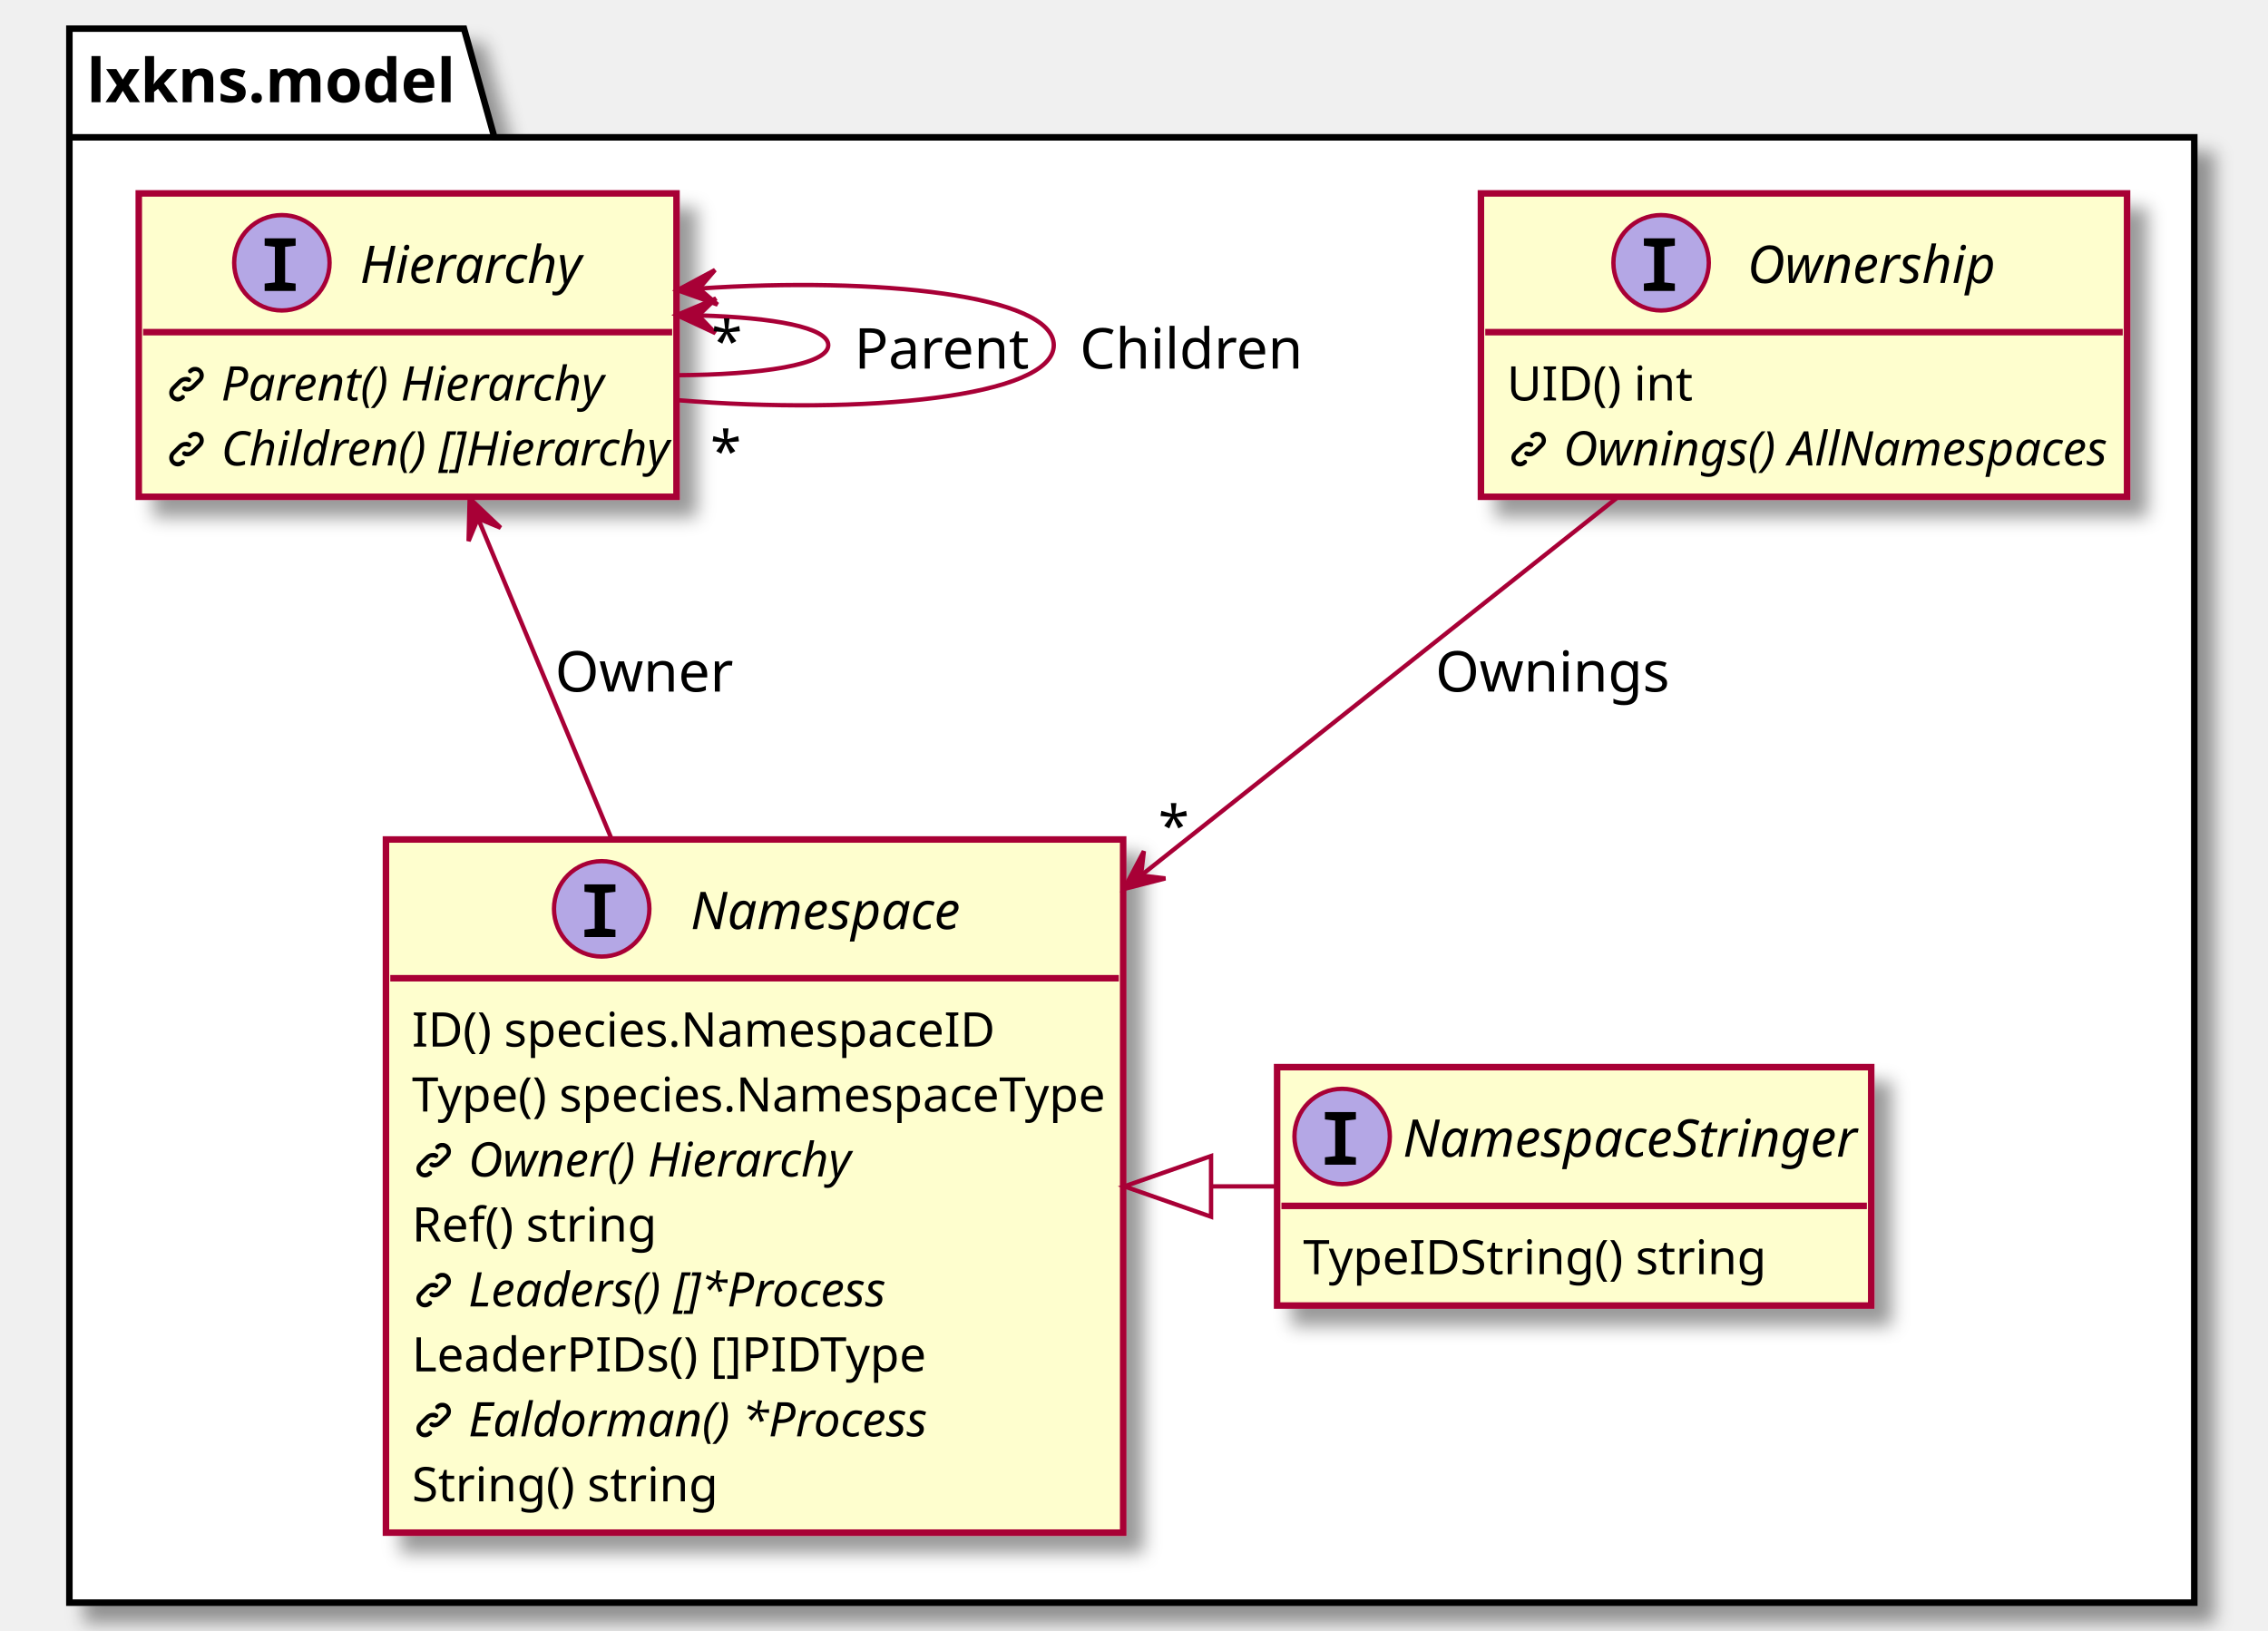
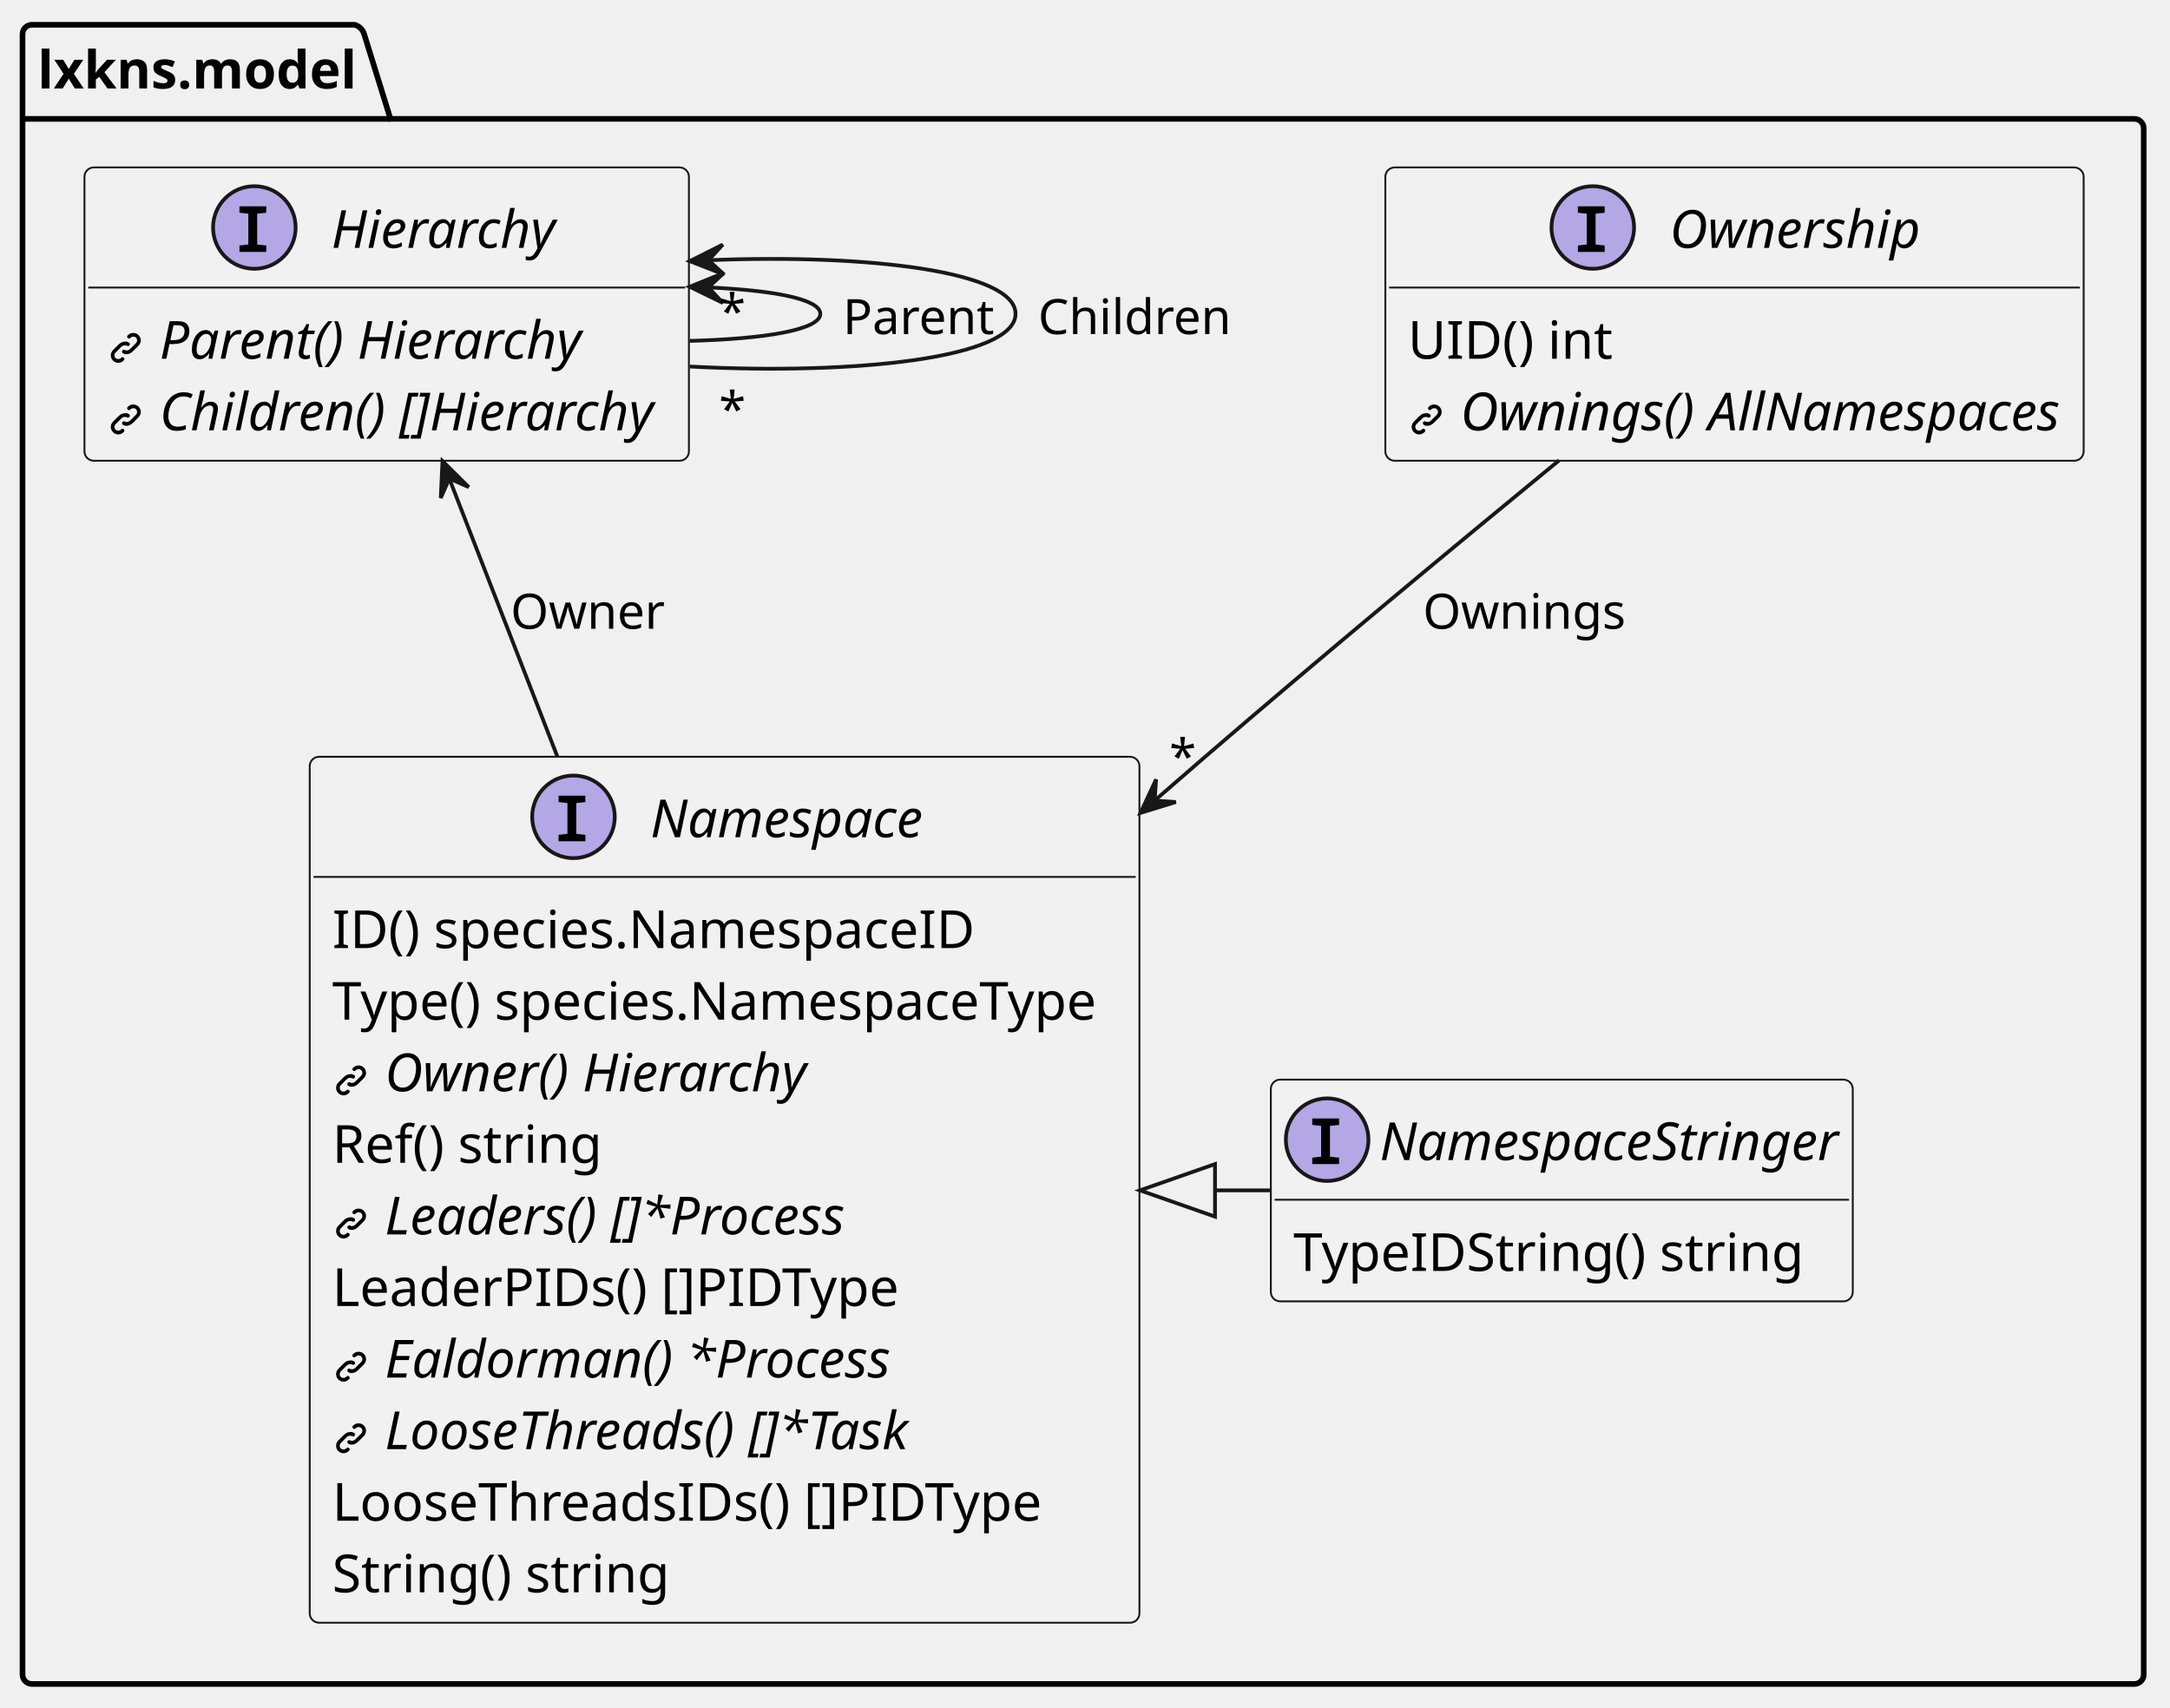
- <svg xmlns="http://www.w3.org/2000/svg" contentScriptType="application/ecmascript" contentStyleType="text/css" height="376px" preserveAspectRatio="none" style="width:523px;height:376px;background:#FFFFFF;" version="1.1" viewBox="0 0 523 376" width="523px" zoomAndPan="magnify">
-   <defs>
-     <filter height="300%" id="f3au7yfbzmnan" width="300%" x="-1" y="-1">
-       <feGaussianBlur result="blurOut" stdDeviation="2.0" />
-       <feColorMatrix in="blurOut" result="blurOut2" type="matrix" values="0 0 0 0 0 0 0 0 0 0 0 0 0 0 0 0 0 0 .4 0" />
-       <feOffset dx="4.0" dy="4.0" in="blurOut2" result="blurOut3" />
-       <feBlend in="SourceGraphic" in2="blurOut3" mode="normal" />
-     </filter>
-   </defs>
+ <svg xmlns="http://www.w3.org/2000/svg" contentStyleType="text/css" height="455px" preserveAspectRatio="none" style="width:578px;height:455px;background:#FFFFFF;" version="1.1" viewBox="0 0 578 455" width="578px" zoomAndPan="magnify">
+   <defs />
  <g>
-     <polygon fill="#FFFFFF" filter="url(#f3au7yfbzmnan)" points="16,6.602,107,6.602,114,31.67,506,31.67,506,369.602,16,369.602,16,6.602" style="stroke:#000000;stroke-width:1.5;" />
-     <line style="stroke:#000000;stroke-width:1.5;" x1="16" x2="114" y1="31.67" y2="31.67" />
-     <text fill="#000000" font-family="sans-serif" font-size="14" font-weight="bold" lengthAdjust="spacing" textLength="85" x="20" y="23.568">lxkns.model</text>
-     <rect codeLine="7" fill="#FEFECE" filter="url(#f3au7yfbzmnan)" height="69.964" id="Hierarchy" style="stroke:#A80036;stroke-width:1.5;" width="124" x="32" y="44.602" />
-     <ellipse cx="65" cy="60.602" fill="#B4A7E5" rx="11" ry="11" style="stroke:#A80036;stroke-width:1.0;" />
-     <path d="M61.031,67.102 L61.031,65.399 L63.391,65.133 L63.391,56.93 L61.031,56.664 L61.031,54.961 L68.172,54.961 L68.172,56.664 L65.75,56.93 L65.75,65.133 L68.172,65.399 L68.172,67.102 L61.031,67.102 Z " fill="#000000" />
-     <text fill="#000000" font-family="sans-serif" font-size="12" font-style="italic" lengthAdjust="spacing" textLength="52" x="83" y="65.258">Hierarchy</text>
-     <line style="stroke:#A80036;stroke-width:1.5;" x1="33" x2="155" y1="76.602" y2="76.602" />
-     <path d="M44.88,84.614 C44.7,84.624 44.52,84.644 44.35,84.704 C44.08,84.804 43.82,84.954 43.6,85.174 A0.5,0.5 0 1 0 44.29,85.864 C44.4,85.754 44.53,85.694 44.67,85.644 C45.02,85.524 45.45,85.574 45.73,85.864 C46.12,86.254 46.12,86.904 45.73,87.304 L44.23,88.804 C43.79,89.244 43.43,89.284 43.17,89.274 C42.91,89.264 42.76,89.144 42.76,89.144 A0.5,0.5 0 1 0 42.26,90.024 C42.6,90.244 42.6,90.244 43.1,90.274 C43.6,90.304 44.3,90.114 44.91,89.494 L46.41,87.994 C47.19,87.214 47.19,85.954 46.41,85.184 C46.13,84.904 45.8,84.734 45.44,84.654 C45.26,84.614 45.06,84.614 44.88,84.624 M42.88,86.934 C42.38,86.914 41.69,87.084 41.1,87.684 L39.6,89.184 C38.82,89.964 38.82,91.224 39.6,91.994 C40.16,92.554 40.96,92.714 41.66,92.464 C41.93,92.364 42.19,92.214 42.41,91.994 A0.5,0.5 0 1 0 41.72,91.304 C41.61,91.414 41.48,91.474 41.34,91.524 C40.99,91.644 40.56,91.594 40.28,91.304 C39.89,90.914 39.89,90.264 40.28,89.864 L41.78,88.364 C42.18,87.964 42.53,87.914 42.81,87.924 C43.09,87.934 43.28,88.014 43.28,88.014 A0.5,0.5 0 1 0 43.72,87.134 C43.38,86.934 43.38,86.934 42.88,86.914 " fill="#000000" style="stroke:;stroke-width:0.0;stroke-dasharray:;" />
-     <text fill="#000000" font-family="sans-serif" font-size="11" font-style="italic" lengthAdjust="spacing" textLength="85" x="51" y="92.361">Parent() Hierarchy</text>
-     <path d="M44.88,99.596 C44.7,99.606 44.52,99.626 44.35,99.686 C44.08,99.786 43.82,99.936 43.6,100.156 A0.5,0.5 0 1 0 44.29,100.846 C44.4,100.736 44.53,100.676 44.67,100.626 C45.02,100.506 45.45,100.556 45.73,100.846 C46.12,101.236 46.12,101.886 45.73,102.286 L44.23,103.786 C43.79,104.226 43.43,104.266 43.17,104.256 C42.91,104.246 42.76,104.126 42.76,104.126 A0.5,0.5 0 1 0 42.26,105.006 C42.6,105.226 42.6,105.226 43.1,105.256 C43.6,105.286 44.3,105.096 44.91,104.476 L46.41,102.976 C47.19,102.196 47.19,100.936 46.41,100.166 C46.13,99.886 45.8,99.716 45.44,99.636 C45.26,99.596 45.06,99.596 44.88,99.606 M42.88,101.916 C42.38,101.896 41.69,102.066 41.1,102.666 L39.6,104.166 C38.82,104.946 38.82,106.206 39.6,106.976 C40.16,107.536 40.96,107.696 41.66,107.446 C41.93,107.346 42.19,107.196 42.41,106.976 A0.5,0.5 0 1 0 41.72,106.286 C41.61,106.396 41.48,106.456 41.34,106.506 C40.99,106.626 40.56,106.576 40.28,106.286 C39.89,105.896 39.89,105.246 40.28,104.846 L41.78,103.346 C42.18,102.946 42.53,102.896 42.81,102.906 C43.09,102.916 43.28,102.996 43.28,102.996 A0.5,0.5 0 1 0 43.72,102.116 C43.38,101.916 43.38,101.916 42.88,101.896 " fill="#000000" style="stroke:;stroke-width:0.0;stroke-dasharray:;" />
-     <text fill="#000000" font-family="sans-serif" font-size="11" font-style="italic" lengthAdjust="spacing" textLength="99" x="51" y="107.343">Children() []Hierarchy</text>
-     <rect codeLine="12" fill="#FEFECE" filter="url(#f3au7yfbzmnan)" height="69.964" id="Ownership" style="stroke:#A80036;stroke-width:1.5;" width="149" x="341.5" y="44.602" />
-     <ellipse cx="383.05" cy="60.602" fill="#B4A7E5" rx="11" ry="11" style="stroke:#A80036;stroke-width:1.0;" />
-     <path d="M379.081,67.102 L379.081,65.399 L381.441,65.133 L381.441,56.93 L379.081,56.664 L379.081,54.961 L386.222,54.961 L386.222,56.664 L383.8,56.93 L383.8,65.133 L386.222,65.399 L386.222,67.102 L379.081,67.102 Z " fill="#000000" />
-     <text fill="#000000" font-family="sans-serif" font-size="12" font-style="italic" lengthAdjust="spacing" textLength="58" x="402.95" y="65.258">Ownership</text>
-     <line style="stroke:#A80036;stroke-width:1.5;" x1="342.5" x2="489.5" y1="76.602" y2="76.602" />
-     <text fill="#000000" font-family="sans-serif" font-size="11" lengthAdjust="spacing" textLength="43" x="347.5" y="92.361">UID() int</text>
-     <path d="M354.38,99.596 C354.2,99.606 354.02,99.626 353.85,99.686 C353.58,99.786 353.32,99.936 353.1,100.156 A0.5,0.5 0 1 0 353.79,100.846 C353.9,100.736 354.03,100.676 354.17,100.626 C354.52,100.506 354.95,100.556 355.23,100.846 C355.62,101.236 355.62,101.886 355.23,102.286 L353.73,103.786 C353.29,104.226 352.93,104.266 352.67,104.256 C352.41,104.246 352.26,104.126 352.26,104.126 A0.5,0.5 0 1 0 351.76,105.006 C352.1,105.226 352.1,105.226 352.6,105.256 C353.1,105.286 353.8,105.096 354.41,104.476 L355.91,102.976 C356.69,102.196 356.69,100.936 355.91,100.166 C355.63,99.886 355.3,99.716 354.94,99.636 C354.76,99.596 354.56,99.596 354.38,99.606 M352.38,101.916 C351.88,101.896 351.19,102.066 350.6,102.666 L349.1,104.166 C348.32,104.946 348.32,106.206 349.1,106.976 C349.66,107.536 350.46,107.696 351.16,107.446 C351.43,107.346 351.69,107.196 351.91,106.976 A0.5,0.5 0 1 0 351.22,106.286 C351.11,106.396 350.98,106.456 350.84,106.506 C350.49,106.626 350.06,106.576 349.78,106.286 C349.39,105.896 349.39,105.246 349.78,104.846 L351.28,103.346 C351.68,102.946 352.03,102.896 352.31,102.906 C352.59,102.916 352.78,102.996 352.78,102.996 A0.5,0.5 0 1 0 353.22,102.116 C352.88,101.916 352.88,101.916 352.38,101.896 " fill="#000000" style="stroke:;stroke-width:0.0;stroke-dasharray:;" />
-     <text fill="#000000" font-family="sans-serif" font-size="11" font-style="italic" lengthAdjust="spacing" textLength="124" x="360.5" y="107.343">Ownings() AllNamespaces</text>
-     <rect codeLine="24" fill="#FEFECE" filter="url(#f3au7yfbzmnan)" height="159.855" id="Namespace" style="stroke:#A80036;stroke-width:1.5;" width="170" x="89" y="193.602" />
-     <ellipse cx="138.75" cy="209.602" fill="#B4A7E5" rx="11" ry="11" style="stroke:#A80036;stroke-width:1.0;" />
-     <path d="M134.781,216.102 L134.781,214.399 L137.141,214.133 L137.141,205.93 L134.781,205.665 L134.781,203.961 L141.922,203.961 L141.922,205.665 L139.5,205.93 L139.5,214.133 L141.922,214.399 L141.922,216.102 L134.781,216.102 Z " fill="#000000" />
-     <text fill="#000000" font-family="sans-serif" font-size="12" font-style="italic" lengthAdjust="spacing" textLength="62" x="159.25" y="214.258">Namespace</text>
-     <line style="stroke:#A80036;stroke-width:1.5;" x1="90" x2="258" y1="225.602" y2="225.602" />
-     <text fill="#000000" font-family="sans-serif" font-size="11" lengthAdjust="spacing" textLength="132" x="95" y="241.361">ID() species.NamespaceID</text>
-     <text fill="#000000" font-family="sans-serif" font-size="11" lengthAdjust="spacing" textLength="158" x="95" y="256.343">Type() species.NamespaceType</text>
-     <path d="M101.88,263.578 C101.7,263.588 101.52,263.608 101.35,263.668 C101.08,263.768 100.82,263.918 100.6,264.138 A0.5,0.5 0 1 0 101.29,264.828 C101.4,264.718 101.53,264.658 101.67,264.608 C102.02,264.488 102.45,264.538 102.73,264.828 C103.12,265.218 103.12,265.868 102.73,266.268 L101.23,267.768 C100.79,268.208 100.43,268.248 100.17,268.238 C99.91,268.228 99.76,268.108 99.76,268.108 A0.5,0.5 0 1 0 99.26,268.988 C99.6,269.208 99.6,269.208 100.1,269.238 C100.6,269.268 101.3,269.078 101.91,268.458 L103.41,266.958 C104.19,266.178 104.19,264.918 103.41,264.148 C103.13,263.868 102.8,263.698 102.44,263.618 C102.26,263.578 102.06,263.578 101.88,263.588 M99.88,265.898 C99.38,265.878 98.69,266.048 98.1,266.648 L96.6,268.148 C95.82,268.928 95.82,270.188 96.6,270.958 C97.16,271.518 97.96,271.678 98.66,271.428 C98.93,271.328 99.19,271.178 99.41,270.958 A0.5,0.5 0 1 0 98.72,270.268 C98.61,270.378 98.48,270.438 98.34,270.488 C97.99,270.608 97.56,270.558 97.28,270.268 C96.89,269.878 96.89,269.228 97.28,268.828 L98.78,267.328 C99.18,266.928 99.53,266.878 99.81,266.888 C100.09,266.898 100.28,266.978 100.28,266.978 A0.5,0.5 0 1 0 100.72,266.098 C100.38,265.898 100.38,265.898 99.88,265.878 " fill="#000000" style="stroke:;stroke-width:0.0;stroke-dasharray:;" />
-     <text fill="#000000" font-family="sans-serif" font-size="11" font-style="italic" lengthAdjust="spacing" textLength="85" x="108" y="271.325">Owner() Hierarchy</text>
-     <text fill="#000000" font-family="sans-serif" font-size="11" lengthAdjust="spacing" textLength="57" x="95" y="286.307">Ref() string</text>
-     <path d="M101.88,293.541 C101.7,293.551 101.52,293.571 101.35,293.631 C101.08,293.731 100.82,293.881 100.6,294.101 A0.5,0.5 0 1 0 101.29,294.791 C101.4,294.681 101.53,294.621 101.67,294.571 C102.02,294.451 102.45,294.501 102.73,294.791 C103.12,295.181 103.12,295.831 102.73,296.231 L101.23,297.731 C100.79,298.171 100.43,298.211 100.17,298.201 C99.91,298.191 99.76,298.071 99.76,298.071 A0.5,0.5 0 1 0 99.26,298.951 C99.6,299.171 99.6,299.171 100.1,299.201 C100.6,299.231 101.3,299.041 101.91,298.421 L103.41,296.921 C104.19,296.141 104.19,294.881 103.41,294.111 C103.13,293.831 102.8,293.661 102.44,293.581 C102.26,293.541 102.06,293.541 101.88,293.551 M99.88,295.861 C99.38,295.841 98.69,296.011 98.1,296.611 L96.6,298.111 C95.82,298.891 95.82,300.151 96.6,300.921 C97.16,301.481 97.96,301.641 98.66,301.391 C98.93,301.291 99.19,301.141 99.41,300.921 A0.5,0.5 0 1 0 98.72,300.231 C98.61,300.341 98.48,300.401 98.34,300.451 C97.99,300.571 97.56,300.521 97.28,300.231 C96.89,299.841 96.89,299.191 97.28,298.791 L98.78,297.291 C99.18,296.891 99.53,296.841 99.81,296.851 C100.09,296.861 100.28,296.941 100.28,296.941 A0.5,0.5 0 1 0 100.72,296.061 C100.38,295.861 100.38,295.861 99.88,295.841 " fill="#000000" style="stroke:;stroke-width:0.0;stroke-dasharray:;" />
-     <text fill="#000000" font-family="sans-serif" font-size="11" font-style="italic" lengthAdjust="spacing" textLength="93" x="108" y="301.288">Leaders() []*Process</text>
-     <text fill="#000000" font-family="sans-serif" font-size="11" lengthAdjust="spacing" textLength="121" x="95" y="316.27">LeaderPIDs() []PIDType</text>
-     <path d="M101.88,323.505 C101.7,323.515 101.52,323.535 101.35,323.595 C101.08,323.695 100.82,323.845 100.6,324.065 A0.5,0.5 0 1 0 101.29,324.755 C101.4,324.645 101.53,324.585 101.67,324.535 C102.02,324.415 102.45,324.465 102.73,324.755 C103.12,325.145 103.12,325.795 102.73,326.195 L101.23,327.695 C100.79,328.135 100.43,328.175 100.17,328.165 C99.91,328.155 99.76,328.035 99.76,328.035 A0.5,0.5 0 1 0 99.26,328.915 C99.6,329.135 99.6,329.135 100.1,329.165 C100.6,329.195 101.3,329.005 101.91,328.385 L103.41,326.885 C104.19,326.105 104.19,324.845 103.41,324.075 C103.13,323.795 102.8,323.625 102.44,323.545 C102.26,323.505 102.06,323.505 101.88,323.515 M99.88,325.825 C99.38,325.805 98.69,325.975 98.1,326.575 L96.6,328.075 C95.82,328.855 95.82,330.115 96.6,330.885 C97.16,331.445 97.96,331.605 98.66,331.355 C98.93,331.255 99.19,331.105 99.41,330.885 A0.5,0.5 0 1 0 98.72,330.195 C98.61,330.305 98.48,330.365 98.34,330.415 C97.99,330.535 97.56,330.485 97.28,330.195 C96.89,329.805 96.89,329.155 97.28,328.755 L98.78,327.255 C99.18,326.855 99.53,326.805 99.81,326.815 C100.09,326.825 100.28,326.905 100.28,326.905 A0.5,0.5 0 1 0 100.72,326.025 C100.38,325.825 100.38,325.825 99.88,325.805 " fill="#000000" style="stroke:;stroke-width:0.0;stroke-dasharray:;" />
-     <text fill="#000000" font-family="sans-serif" font-size="11" font-style="italic" lengthAdjust="spacing" textLength="104" x="108" y="331.252">Ealdorman() *Process</text>
-     <text fill="#000000" font-family="sans-serif" font-size="11" lengthAdjust="spacing" textLength="72" x="95" y="346.234">String() string</text>
-     <rect codeLine="37" fill="#FEFECE" filter="url(#f3au7yfbzmnan)" height="54.982" id="NamespaceStringer" style="stroke:#A80036;stroke-width:1.5;" width="137" x="294.5" y="246.102" />
-     <ellipse cx="309.5" cy="262.102" fill="#B4A7E5" rx="11" ry="11" style="stroke:#A80036;stroke-width:1.0;" />
-     <path d="M305.531,268.602 L305.531,266.899 L307.891,266.633 L307.891,258.43 L305.531,258.164 L305.531,256.461 L312.672,256.461 L312.672,258.164 L310.25,258.43 L310.25,266.633 L312.672,266.899 L312.672,268.602 L305.531,268.602 Z " fill="#000000" />
-     <text fill="#000000" font-family="sans-serif" font-size="12" font-style="italic" lengthAdjust="spacing" textLength="105" x="323.5" y="266.758">NamespaceStringer</text>
-     <line style="stroke:#A80036;stroke-width:1.5;" x1="295.5" x2="430.5" y1="278.102" y2="278.102" />
-     <text fill="#000000" font-family="sans-serif" font-size="11" lengthAdjust="spacing" textLength="109" x="300.5" y="293.861">TypeIDString() string</text>
-     <path codeLine="17" d="M161.42,72.752 C178.34,73.222 191,75.512 191,79.602 C191,84.122 175.58,86.432 156.04,86.532 " fill="none" id="Hierarchy-backto-Hierarchy" style="stroke:#A80036;stroke-width:1.0;" />
-     <polygon fill="#A80036" points="156.04,72.672,164.97,76.826,161.039,72.758,165.107,68.827,156.04,72.672" style="stroke:#A80036;stroke-width:1.0;" />
-     <text fill="#000000" font-family="sans-serif" font-size="13" lengthAdjust="spacing" textLength="40" x="197" y="84.999">Parent</text>
-     <text fill="#000000" font-family="sans-serif" font-size="13" lengthAdjust="spacing" textLength="7" x="164.028" y="83.283">*</text>
-     <path codeLine="18" d="M161.23,66.542 C202.48,63.752 243,68.112 243,79.602 C243,91.562 199.12,95.792 156.2,92.282 " fill="none" id="Hierarchy-backto-Hierarchy-1" style="stroke:#A80036;stroke-width:1.0;" />
-     <polygon fill="#A80036" points="156.2,66.922,165.472,70.242,161.186,66.55,164.878,62.264,156.2,66.922" style="stroke:#A80036;stroke-width:1.0;" />
-     <text fill="#000000" font-family="sans-serif" font-size="13" lengthAdjust="spacing" textLength="50" x="249" y="84.999">Children</text>
-     <text fill="#000000" font-family="sans-serif" font-size="13" lengthAdjust="spacing" textLength="7" x="163.797" y="108.671">*</text>
-     <path codeLine="22" d="M373.01,114.702 C342.61,138.832 300.75,172.042 263.27,201.782 " fill="none" id="Ownership-to-Namespace" style="stroke:#A80036;stroke-width:1.0;" />
-     <polygon fill="#A80036" points="259.19,205.012,268.733,202.577,263.115,201.915,263.777,196.297,259.19,205.012" style="stroke:#A80036;stroke-width:1.0;" />
-     <text fill="#000000" font-family="sans-serif" font-size="13" lengthAdjust="spacing" textLength="53" x="331" y="159.499">Ownings</text>
-     <text fill="#000000" font-family="sans-serif" font-size="13" lengthAdjust="spacing" textLength="7" x="267.089" y="195.081">*</text>
-     <path codeLine="35" d="M110.27,119.652 C119.14,140.942 130.45,168.072 141.06,193.562 " fill="none" id="Hierarchy-backto-Namespace" style="stroke:#A80036;stroke-width:1.0;" />
-     <polygon fill="#A80036" points="108.3,114.932,108.054,124.778,110.216,119.55,115.443,121.712,108.3,114.932" style="stroke:#A80036;stroke-width:1.0;" />
-     <text fill="#000000" font-family="sans-serif" font-size="13" lengthAdjust="spacing" textLength="40" x="128" y="159.499">Owner</text>
-     <path codeLine="40" d="M279.42,273.602 C284.32,273.602 289.22,273.602 294.12,273.602 " fill="none" id="Namespace-backto-NamespaceStringer" style="stroke:#A80036;stroke-width:1.0;" />
-     <polygon fill="none" points="279.27,280.602,259.27,273.602,279.27,266.602,279.27,280.602" style="stroke:#A80036;stroke-width:1.0;" />
+     <g id="cluster_lxkns.model">
+       <path d="M8.5,6.602 L94.5,6.602 A3.75,3.75 0 0 1 97,9.102 L104,31.67 L568.5,31.67 A2.5,2.5 0 0 1 571,34.17 L571,446.102 A2.5,2.5 0 0 1 568.5,448.602 L8.5,448.602 A2.5,2.5 0 0 1 6,446.102 L6,9.102 A2.5,2.5 0 0 1 8.5,6.602 " fill="none" style="stroke:#000000;stroke-width:1.5;" />
+       <line style="stroke:#000000;stroke-width:1.5;" x1="6" x2="104" y1="31.67" y2="31.67" />
+       <text fill="#000000" font-family="sans-serif" font-size="14" font-weight="bold" lengthAdjust="spacing" textLength="85" x="10" y="23.568">lxkns.model</text>
+     </g>
+     <g id="elem_Hierarchy">
+       <rect codeLine="7" fill="#F1F1F1" height="78.136" id="Hierarchy" rx="2.5" ry="2.5" style="stroke:#181818;stroke-width:0.5;" width="161" x="22.5" y="44.602" />
+       <ellipse cx="67.75" cy="60.602" fill="#B4A7E5" rx="11" ry="11" style="stroke:#181818;stroke-width:1.0;" />
+       <path d="M63.781,67.102 L63.781,65.399 L66.141,65.133 L66.141,56.93 L63.781,56.664 L63.781,54.961 L70.922,54.961 L70.922,56.664 L68.5,56.93 L68.5,65.133 L70.922,65.399 L70.922,67.102 L63.781,67.102 Z " fill="#000000" />
+       <text fill="#000000" font-family="sans-serif" font-size="14" font-style="italic" lengthAdjust="spacing" textLength="62" x="88.25" y="66.034">Hierarchy</text>
+       <line style="stroke:#181818;stroke-width:0.5;" x1="23.5" x2="182.5" y1="76.602" y2="76.602" />
+       <path d="M35.38,88.7 C35.2,88.71 35.02,88.73 34.85,88.79 C34.58,88.89 34.32,89.04 34.1,89.26 A0.5,0.5 0 1 0 34.79,89.95 C34.9,89.84 35.03,89.78 35.17,89.73 C35.52,89.61 35.95,89.66 36.23,89.95 C36.62,90.34 36.62,90.99 36.23,91.39 L34.73,92.89 C34.29,93.33 33.93,93.37 33.67,93.36 C33.41,93.35 33.26,93.23 33.26,93.23 A0.5,0.5 0 1 0 32.76,94.11 C33.1,94.33 33.1,94.33 33.6,94.36 C34.1,94.39 34.8,94.2 35.41,93.58 L36.91,92.08 C37.69,91.3 37.69,90.04 36.91,89.27 C36.63,88.99 36.3,88.82 35.94,88.74 C35.76,88.7 35.56,88.7 35.38,88.71 M33.38,91.01 C32.88,90.99 32.19,91.16 31.6,91.76 L30.1,93.26 C29.32,94.04 29.32,95.3 30.1,96.07 C30.66,96.63 31.46,96.79 32.16,96.54 C32.43,96.44 32.69,96.29 32.91,96.07 A0.5,0.5 0 1 0 32.22,95.38 C32.11,95.49 31.98,95.55 31.84,95.6 C31.49,95.72 31.06,95.67 30.78,95.38 C30.39,94.99 30.39,94.34 30.78,93.94 L32.28,92.44 C32.68,92.04 33.03,91.99 33.31,92 C33.59,92.01 33.78,92.09 33.78,92.09 A0.5,0.5 0 1 0 34.22,91.21 C33.88,91.01 33.88,91.01 33.38,90.99 " fill="#000000" style="stroke:;stroke-width:0.0;stroke-dasharray:;" />
+       <text fill="#000000" font-family="sans-serif" font-size="14" font-style="italic" lengthAdjust="spacing" textLength="116" x="42.5" y="95.568">Parent() Hierarchy</text>
+       <path d="M35.38,107.768 C35.2,107.778 35.02,107.798 34.85,107.858 C34.58,107.958 34.32,108.108 34.1,108.328 A0.5,0.5 0 1 0 34.79,109.018 C34.9,108.908 35.03,108.848 35.17,108.798 C35.52,108.678 35.95,108.728 36.23,109.018 C36.62,109.408 36.62,110.058 36.23,110.458 L34.73,111.958 C34.29,112.398 33.93,112.438 33.67,112.428 C33.41,112.418 33.26,112.298 33.26,112.298 A0.5,0.5 0 1 0 32.76,113.178 C33.1,113.398 33.1,113.398 33.6,113.428 C34.1,113.458 34.8,113.268 35.41,112.648 L36.91,111.148 C37.69,110.368 37.69,109.108 36.91,108.338 C36.63,108.058 36.3,107.888 35.94,107.808 C35.76,107.768 35.56,107.768 35.38,107.778 M33.38,110.078 C32.88,110.058 32.19,110.228 31.6,110.828 L30.1,112.328 C29.32,113.108 29.32,114.368 30.1,115.138 C30.66,115.698 31.46,115.858 32.16,115.608 C32.43,115.508 32.69,115.358 32.91,115.138 A0.5,0.5 0 1 0 32.22,114.448 C32.11,114.558 31.98,114.618 31.84,114.668 C31.49,114.788 31.06,114.738 30.78,114.448 C30.39,114.058 30.39,113.408 30.78,113.008 L32.28,111.508 C32.68,111.108 33.03,111.058 33.31,111.068 C33.59,111.078 33.78,111.158 33.78,111.158 A0.5,0.5 0 1 0 34.22,110.278 C33.88,110.078 33.88,110.078 33.38,110.058 " fill="#000000" style="stroke:;stroke-width:0.0;stroke-dasharray:;" />
+       <text fill="#000000" font-family="sans-serif" font-size="14" font-style="italic" lengthAdjust="spacing" textLength="135" x="42.5" y="114.636">Children() []Hierarchy</text>
+     </g>
+     <g id="elem_Ownership">
+       <rect codeLine="12" fill="#F1F1F1" height="78.136" id="Ownership" rx="2.5" ry="2.5" style="stroke:#181818;stroke-width:0.5;" width="186" x="369" y="44.602" />
+       <ellipse cx="424.25" cy="60.602" fill="#B4A7E5" rx="11" ry="11" style="stroke:#181818;stroke-width:1.0;" />
+       <path d="M420.281,67.102 L420.281,65.399 L422.641,65.133 L422.641,56.93 L420.281,56.664 L420.281,54.961 L427.422,54.961 L427.422,56.664 L425,56.93 L425,65.133 L427.422,65.399 L427.422,67.102 L420.281,67.102 Z " fill="#000000" />
+       <text fill="#000000" font-family="sans-serif" font-size="14" font-style="italic" lengthAdjust="spacing" textLength="67" x="444.75" y="66.034">Ownership</text>
+       <line style="stroke:#181818;stroke-width:0.5;" x1="370" x2="554" y1="76.602" y2="76.602" />
+       <text fill="#000000" font-family="sans-serif" font-size="14" lengthAdjust="spacing" textLength="55" x="375" y="95.568">UID() int</text>
+       <path d="M381.88,107.768 C381.7,107.778 381.52,107.798 381.35,107.858 C381.08,107.958 380.82,108.108 380.6,108.328 A0.5,0.5 0 1 0 381.29,109.018 C381.4,108.908 381.53,108.848 381.67,108.798 C382.02,108.678 382.45,108.728 382.73,109.018 C383.12,109.408 383.12,110.058 382.73,110.458 L381.23,111.958 C380.79,112.398 380.43,112.438 380.17,112.428 C379.91,112.418 379.76,112.298 379.76,112.298 A0.5,0.5 0 1 0 379.26,113.178 C379.6,113.398 379.6,113.398 380.1,113.428 C380.6,113.458 381.3,113.268 381.91,112.648 L383.41,111.148 C384.19,110.368 384.19,109.108 383.41,108.338 C383.13,108.058 382.8,107.888 382.44,107.808 C382.26,107.768 382.06,107.768 381.88,107.778 M379.88,110.078 C379.38,110.058 378.69,110.228 378.1,110.828 L376.6,112.328 C375.82,113.108 375.82,114.368 376.6,115.138 C377.16,115.698 377.96,115.858 378.66,115.608 C378.93,115.508 379.19,115.358 379.41,115.138 A0.5,0.5 0 1 0 378.72,114.448 C378.61,114.558 378.48,114.618 378.34,114.668 C377.99,114.788 377.56,114.738 377.28,114.448 C376.89,114.058 376.89,113.408 377.28,113.008 L378.78,111.508 C379.18,111.108 379.53,111.058 379.81,111.068 C380.09,111.078 380.28,111.158 380.28,111.158 A0.5,0.5 0 1 0 380.72,110.278 C380.38,110.078 380.38,110.078 379.88,110.058 " fill="#000000" style="stroke:;stroke-width:0.0;stroke-dasharray:;" />
+       <text fill="#000000" font-family="sans-serif" font-size="14" font-style="italic" lengthAdjust="spacing" textLength="160" x="389" y="114.636">Ownings() AllNamespaces</text>
+     </g>
+     <g id="elem_Namespace">
+       <rect codeLine="24" fill="#F1F1F1" height="230.679" id="Namespace" rx="2.5" ry="2.5" style="stroke:#181818;stroke-width:0.5;" width="221" x="82.5" y="201.602" />
+       <ellipse cx="152.75" cy="217.602" fill="#B4A7E5" rx="11" ry="11" style="stroke:#181818;stroke-width:1.0;" />
+       <path d="M148.781,224.102 L148.781,222.399 L151.141,222.133 L151.141,213.93 L148.781,213.665 L148.781,211.961 L155.922,211.961 L155.922,213.665 L153.5,213.93 L153.5,222.133 L155.922,222.399 L155.922,224.102 L148.781,224.102 Z " fill="#000000" />
+       <text fill="#000000" font-family="sans-serif" font-size="14" font-style="italic" lengthAdjust="spacing" textLength="72" x="173.25" y="223.034">Namespace</text>
+       <line style="stroke:#181818;stroke-width:0.5;" x1="83.5" x2="302.5" y1="233.602" y2="233.602" />
+       <text fill="#000000" font-family="sans-serif" font-size="14" lengthAdjust="spacing" textLength="175" x="88.5" y="252.568">ID() species.NamespaceID</text>
+       <text fill="#000000" font-family="sans-serif" font-size="14" lengthAdjust="spacing" textLength="209" x="88.5" y="271.636">Type() species.NamespaceType</text>
+       <path d="M95.38,283.836 C95.2,283.846 95.02,283.866 94.85,283.926 C94.58,284.026 94.32,284.176 94.1,284.396 A0.5,0.5 0 1 0 94.79,285.086 C94.9,284.976 95.03,284.916 95.17,284.866 C95.52,284.746 95.95,284.796 96.23,285.086 C96.62,285.476 96.62,286.126 96.23,286.526 L94.73,288.026 C94.29,288.466 93.93,288.506 93.67,288.496 C93.41,288.486 93.26,288.366 93.26,288.366 A0.5,0.5 0 1 0 92.76,289.246 C93.1,289.466 93.1,289.466 93.6,289.496 C94.1,289.526 94.8,289.336 95.41,288.716 L96.91,287.216 C97.69,286.436 97.69,285.176 96.91,284.406 C96.63,284.126 96.3,283.956 95.94,283.876 C95.76,283.836 95.56,283.836 95.38,283.846 M93.38,286.146 C92.88,286.126 92.19,286.296 91.6,286.896 L90.1,288.396 C89.32,289.176 89.32,290.436 90.1,291.206 C90.66,291.766 91.46,291.926 92.16,291.676 C92.43,291.576 92.69,291.426 92.91,291.206 A0.5,0.5 0 1 0 92.22,290.516 C92.11,290.626 91.98,290.686 91.84,290.736 C91.49,290.856 91.06,290.806 90.78,290.516 C90.39,290.126 90.39,289.476 90.78,289.076 L92.28,287.576 C92.68,287.176 93.03,287.126 93.31,287.136 C93.59,287.146 93.78,287.226 93.78,287.226 A0.5,0.5 0 1 0 94.22,286.346 C93.88,286.146 93.88,286.146 93.38,286.126 " fill="#000000" style="stroke:;stroke-width:0.0;stroke-dasharray:;" />
+       <text fill="#000000" font-family="sans-serif" font-size="14" font-style="italic" lengthAdjust="spacing" textLength="115" x="102.5" y="290.704">Owner() Hierarchy</text>
+       <text fill="#000000" font-family="sans-serif" font-size="14" lengthAdjust="spacing" textLength="74" x="88.5" y="309.772">Ref() string</text>
+       <path d="M95.38,321.972 C95.2,321.982 95.02,322.002 94.85,322.062 C94.58,322.162 94.32,322.312 94.1,322.532 A0.5,0.5 0 1 0 94.79,323.222 C94.9,323.112 95.03,323.052 95.17,323.002 C95.52,322.882 95.95,322.932 96.23,323.222 C96.62,323.612 96.62,324.262 96.23,324.662 L94.73,326.162 C94.29,326.602 93.93,326.642 93.67,326.632 C93.41,326.622 93.26,326.502 93.26,326.502 A0.5,0.5 0 1 0 92.76,327.382 C93.1,327.602 93.1,327.602 93.6,327.632 C94.1,327.662 94.8,327.472 95.41,326.852 L96.91,325.352 C97.69,324.572 97.69,323.312 96.91,322.542 C96.63,322.262 96.3,322.092 95.94,322.012 C95.76,321.972 95.56,321.972 95.38,321.982 M93.38,324.282 C92.88,324.262 92.19,324.432 91.6,325.032 L90.1,326.532 C89.32,327.312 89.32,328.572 90.1,329.342 C90.66,329.902 91.46,330.062 92.16,329.812 C92.43,329.712 92.69,329.562 92.91,329.342 A0.5,0.5 0 1 0 92.22,328.652 C92.11,328.762 91.98,328.822 91.84,328.872 C91.49,328.992 91.06,328.942 90.78,328.652 C90.39,328.262 90.39,327.612 90.78,327.212 L92.28,325.712 C92.68,325.312 93.03,325.262 93.31,325.272 C93.59,325.282 93.78,325.362 93.78,325.362 A0.5,0.5 0 1 0 94.22,324.482 C93.88,324.282 93.88,324.282 93.38,324.262 " fill="#000000" style="stroke:;stroke-width:0.0;stroke-dasharray:;" />
+       <text fill="#000000" font-family="sans-serif" font-size="14" font-style="italic" lengthAdjust="spacing" textLength="124" x="102.5" y="328.84">Leaders() []*Process</text>
+       <text fill="#000000" font-family="sans-serif" font-size="14" lengthAdjust="spacing" textLength="153" x="88.5" y="347.908">LeaderPIDs() []PIDType</text>
+       <path d="M95.38,360.107 C95.2,360.117 95.02,360.137 94.85,360.197 C94.58,360.297 94.32,360.447 94.1,360.667 A0.5,0.5 0 1 0 94.79,361.357 C94.9,361.247 95.03,361.187 95.17,361.137 C95.52,361.017 95.95,361.067 96.23,361.357 C96.62,361.747 96.62,362.397 96.23,362.797 L94.73,364.297 C94.29,364.737 93.93,364.777 93.67,364.767 C93.41,364.757 93.26,364.637 93.26,364.637 A0.5,0.5 0 1 0 92.76,365.517 C93.1,365.737 93.1,365.737 93.6,365.767 C94.1,365.797 94.8,365.607 95.41,364.987 L96.91,363.487 C97.69,362.707 97.69,361.447 96.91,360.677 C96.63,360.397 96.3,360.227 95.94,360.147 C95.76,360.107 95.56,360.107 95.38,360.117 M93.38,362.417 C92.88,362.397 92.19,362.567 91.6,363.167 L90.1,364.667 C89.32,365.447 89.32,366.707 90.1,367.477 C90.66,368.037 91.46,368.197 92.16,367.947 C92.43,367.847 92.69,367.697 92.91,367.477 A0.5,0.5 0 1 0 92.22,366.787 C92.11,366.897 91.98,366.957 91.84,367.007 C91.49,367.127 91.06,367.077 90.78,366.787 C90.39,366.397 90.39,365.747 90.78,365.347 L92.28,363.847 C92.68,363.447 93.03,363.397 93.31,363.407 C93.59,363.417 93.78,363.497 93.78,363.497 A0.5,0.5 0 1 0 94.22,362.617 C93.88,362.417 93.88,362.417 93.38,362.397 " fill="#000000" style="stroke:;stroke-width:0.0;stroke-dasharray:;" />
+       <text fill="#000000" font-family="sans-serif" font-size="14" font-style="italic" lengthAdjust="spacing" textLength="136" x="102.5" y="366.975">Ealdorman() *Process</text>
+       <path d="M95.38,379.175 C95.2,379.185 95.02,379.205 94.85,379.265 C94.58,379.365 94.32,379.515 94.1,379.735 A0.5,0.5 0 1 0 94.79,380.425 C94.9,380.315 95.03,380.255 95.17,380.205 C95.52,380.085 95.95,380.135 96.23,380.425 C96.62,380.815 96.62,381.465 96.23,381.865 L94.73,383.365 C94.29,383.805 93.93,383.845 93.67,383.835 C93.41,383.825 93.26,383.705 93.26,383.705 A0.5,0.5 0 1 0 92.76,384.585 C93.1,384.805 93.1,384.805 93.6,384.835 C94.1,384.865 94.8,384.675 95.41,384.055 L96.91,382.555 C97.69,381.775 97.69,380.515 96.91,379.745 C96.63,379.465 96.3,379.295 95.94,379.215 C95.76,379.175 95.56,379.175 95.38,379.185 M93.38,381.485 C92.88,381.465 92.19,381.635 91.6,382.235 L90.1,383.735 C89.32,384.515 89.32,385.775 90.1,386.545 C90.66,387.105 91.46,387.265 92.16,387.015 C92.43,386.915 92.69,386.765 92.91,386.545 A0.5,0.5 0 1 0 92.22,385.855 C92.11,385.965 91.98,386.025 91.84,386.075 C91.49,386.195 91.06,386.145 90.78,385.855 C90.39,385.465 90.39,384.815 90.78,384.415 L92.28,382.915 C92.68,382.515 93.03,382.465 93.31,382.475 C93.59,382.485 93.78,382.565 93.78,382.565 A0.5,0.5 0 1 0 94.22,381.685 C93.88,381.485 93.88,381.485 93.38,381.465 " fill="#000000" style="stroke:;stroke-width:0.0;stroke-dasharray:;" />
+       <text fill="#000000" font-family="sans-serif" font-size="14" font-style="italic" lengthAdjust="spacing" textLength="142" x="102.5" y="386.043">LooseThreads() []*Task</text>
+       <text fill="#000000" font-family="sans-serif" font-size="14" lengthAdjust="spacing" textLength="192" x="88.5" y="405.111">LooseThreadsIDs() []PIDType</text>
+       <text fill="#000000" font-family="sans-serif" font-size="14" lengthAdjust="spacing" textLength="93" x="88.5" y="424.179">String() string</text>
+     </g>
+     <g id="elem_NamespaceStringer">
+       <rect codeLine="39" fill="#F1F1F1" height="59.068" id="NamespaceStringer" rx="2.5" ry="2.5" style="stroke:#181818;stroke-width:0.5;" width="155" x="338.5" y="287.602" />
+       <ellipse cx="353.5" cy="303.602" fill="#B4A7E5" rx="11" ry="11" style="stroke:#181818;stroke-width:1.0;" />
+       <path d="M349.531,310.102 L349.531,308.399 L351.891,308.133 L351.891,299.93 L349.531,299.664 L349.531,297.961 L356.672,297.961 L356.672,299.664 L354.25,299.93 L354.25,308.133 L356.672,308.399 L356.672,310.102 L349.531,310.102 Z " fill="#000000" />
+       <text fill="#000000" font-family="sans-serif" font-size="14" font-style="italic" lengthAdjust="spacing" textLength="123" x="367.5" y="309.034">NamespaceStringer</text>
+       <line style="stroke:#181818;stroke-width:0.5;" x1="339.5" x2="492.5" y1="319.602" y2="319.602" />
+       <text fill="#000000" font-family="sans-serif" font-size="14" lengthAdjust="spacing" textLength="140" x="344.5" y="338.568">TypeIDString() string</text>
+     </g>
+     <g id="link_Hierarchy_Hierarchy">
+       <path codeLine="17" d="M188.71,76.572 C206.08,77.342 218.5,79.682 218.5,83.602 C218.5,87.882 203.63,90.292 183.69,90.812 " fill="none" id="Hierarchy-backto-Hierarchy" style="stroke:#181818;stroke-width:1.0;" />
+       <polygon fill="#181818" points="183.69,76.392,192.548,80.698,188.687,76.563,192.822,72.703,183.69,76.392" style="stroke:#181818;stroke-width:1.0;" />
+       <text fill="#000000" font-family="sans-serif" font-size="13" lengthAdjust="spacing" textLength="40" x="224.5" y="88.999">Parent</text>
+       <text fill="#000000" font-family="sans-serif" font-size="13" lengthAdjust="spacing" textLength="7" x="191.451" y="87.616">*</text>
+     </g>
+     <g id="link_Hierarchy_Hierarchy">
+       <path codeLine="18" d="M188.93,69.312 C231.55,67.602 270.5,72.362 270.5,83.602 C270.5,95.292 228.31,99.972 183.72,97.642 " fill="none" id="Hierarchy-backto-Hierarchy-1" style="stroke:#181818;stroke-width:1.0;" />
+       <polygon fill="#181818" points="183.72,69.562,192.894,73.146,188.715,69.333,192.527,65.154,183.72,69.562" style="stroke:#181818;stroke-width:1.0;" />
+       <text fill="#000000" font-family="sans-serif" font-size="13" lengthAdjust="spacing" textLength="50" x="276.5" y="88.999">Children</text>
+       <text fill="#000000" font-family="sans-serif" font-size="13" lengthAdjust="spacing" textLength="7" x="191.484" y="113.643">*</text>
+     </g>
+     <g id="link_Ownership_Namespace">
+       <path codeLine="22" d="M415.28,122.642 C387.65,145.322 352.09,174.812 321,201.602 C316.59,205.402 312.1,209.292 307.59,213.232 " fill="none" id="Ownership-to-Namespace" style="stroke:#181818;stroke-width:1.0;" />
+       <polygon fill="#181818" points="303.78,216.552,313.193,213.656,307.55,213.268,307.938,207.624,303.78,216.552" style="stroke:#181818;stroke-width:1.0;" />
+       <text fill="#000000" font-family="sans-serif" font-size="13" lengthAdjust="spacing" textLength="53" x="379" y="167.499">Ownings</text>
+       <text fill="#000000" font-family="sans-serif" font-size="13" lengthAdjust="spacing" textLength="7" x="311.458" y="206.157">*</text>
+     </g>
+     <g id="link_Hierarchy_Namespace">
+       <path codeLine="37" d="M119.68,127.522 C127.88,148.612 138.2,175.132 148.47,201.572 " fill="none" id="Hierarchy-backto-Namespace" style="stroke:#181818;stroke-width:1.0;" />
+       <polygon fill="#181818" points="117.86,122.832,117.4,132.67,119.675,127.491,124.854,129.766,117.86,122.832" style="stroke:#181818;stroke-width:1.0;" />
+       <text fill="#000000" font-family="sans-serif" font-size="13" lengthAdjust="spacing" textLength="40" x="136" y="167.499">Owner</text>
+     </g>
+     <g id="link_Namespace_NamespaceStringer">
+       <path codeLine="42" d="M323.68,317.102 C328.55,317.102 333.43,317.102 338.31,317.102 " fill="none" id="Namespace-backto-NamespaceStringer" style="stroke:#181818;stroke-width:1.0;" />
+       <polygon fill="none" points="323.63,324.102,303.63,317.102,323.63,310.102,323.63,324.102" style="stroke:#181818;stroke-width:1.0;" />
+     </g>
  </g>
</svg>
